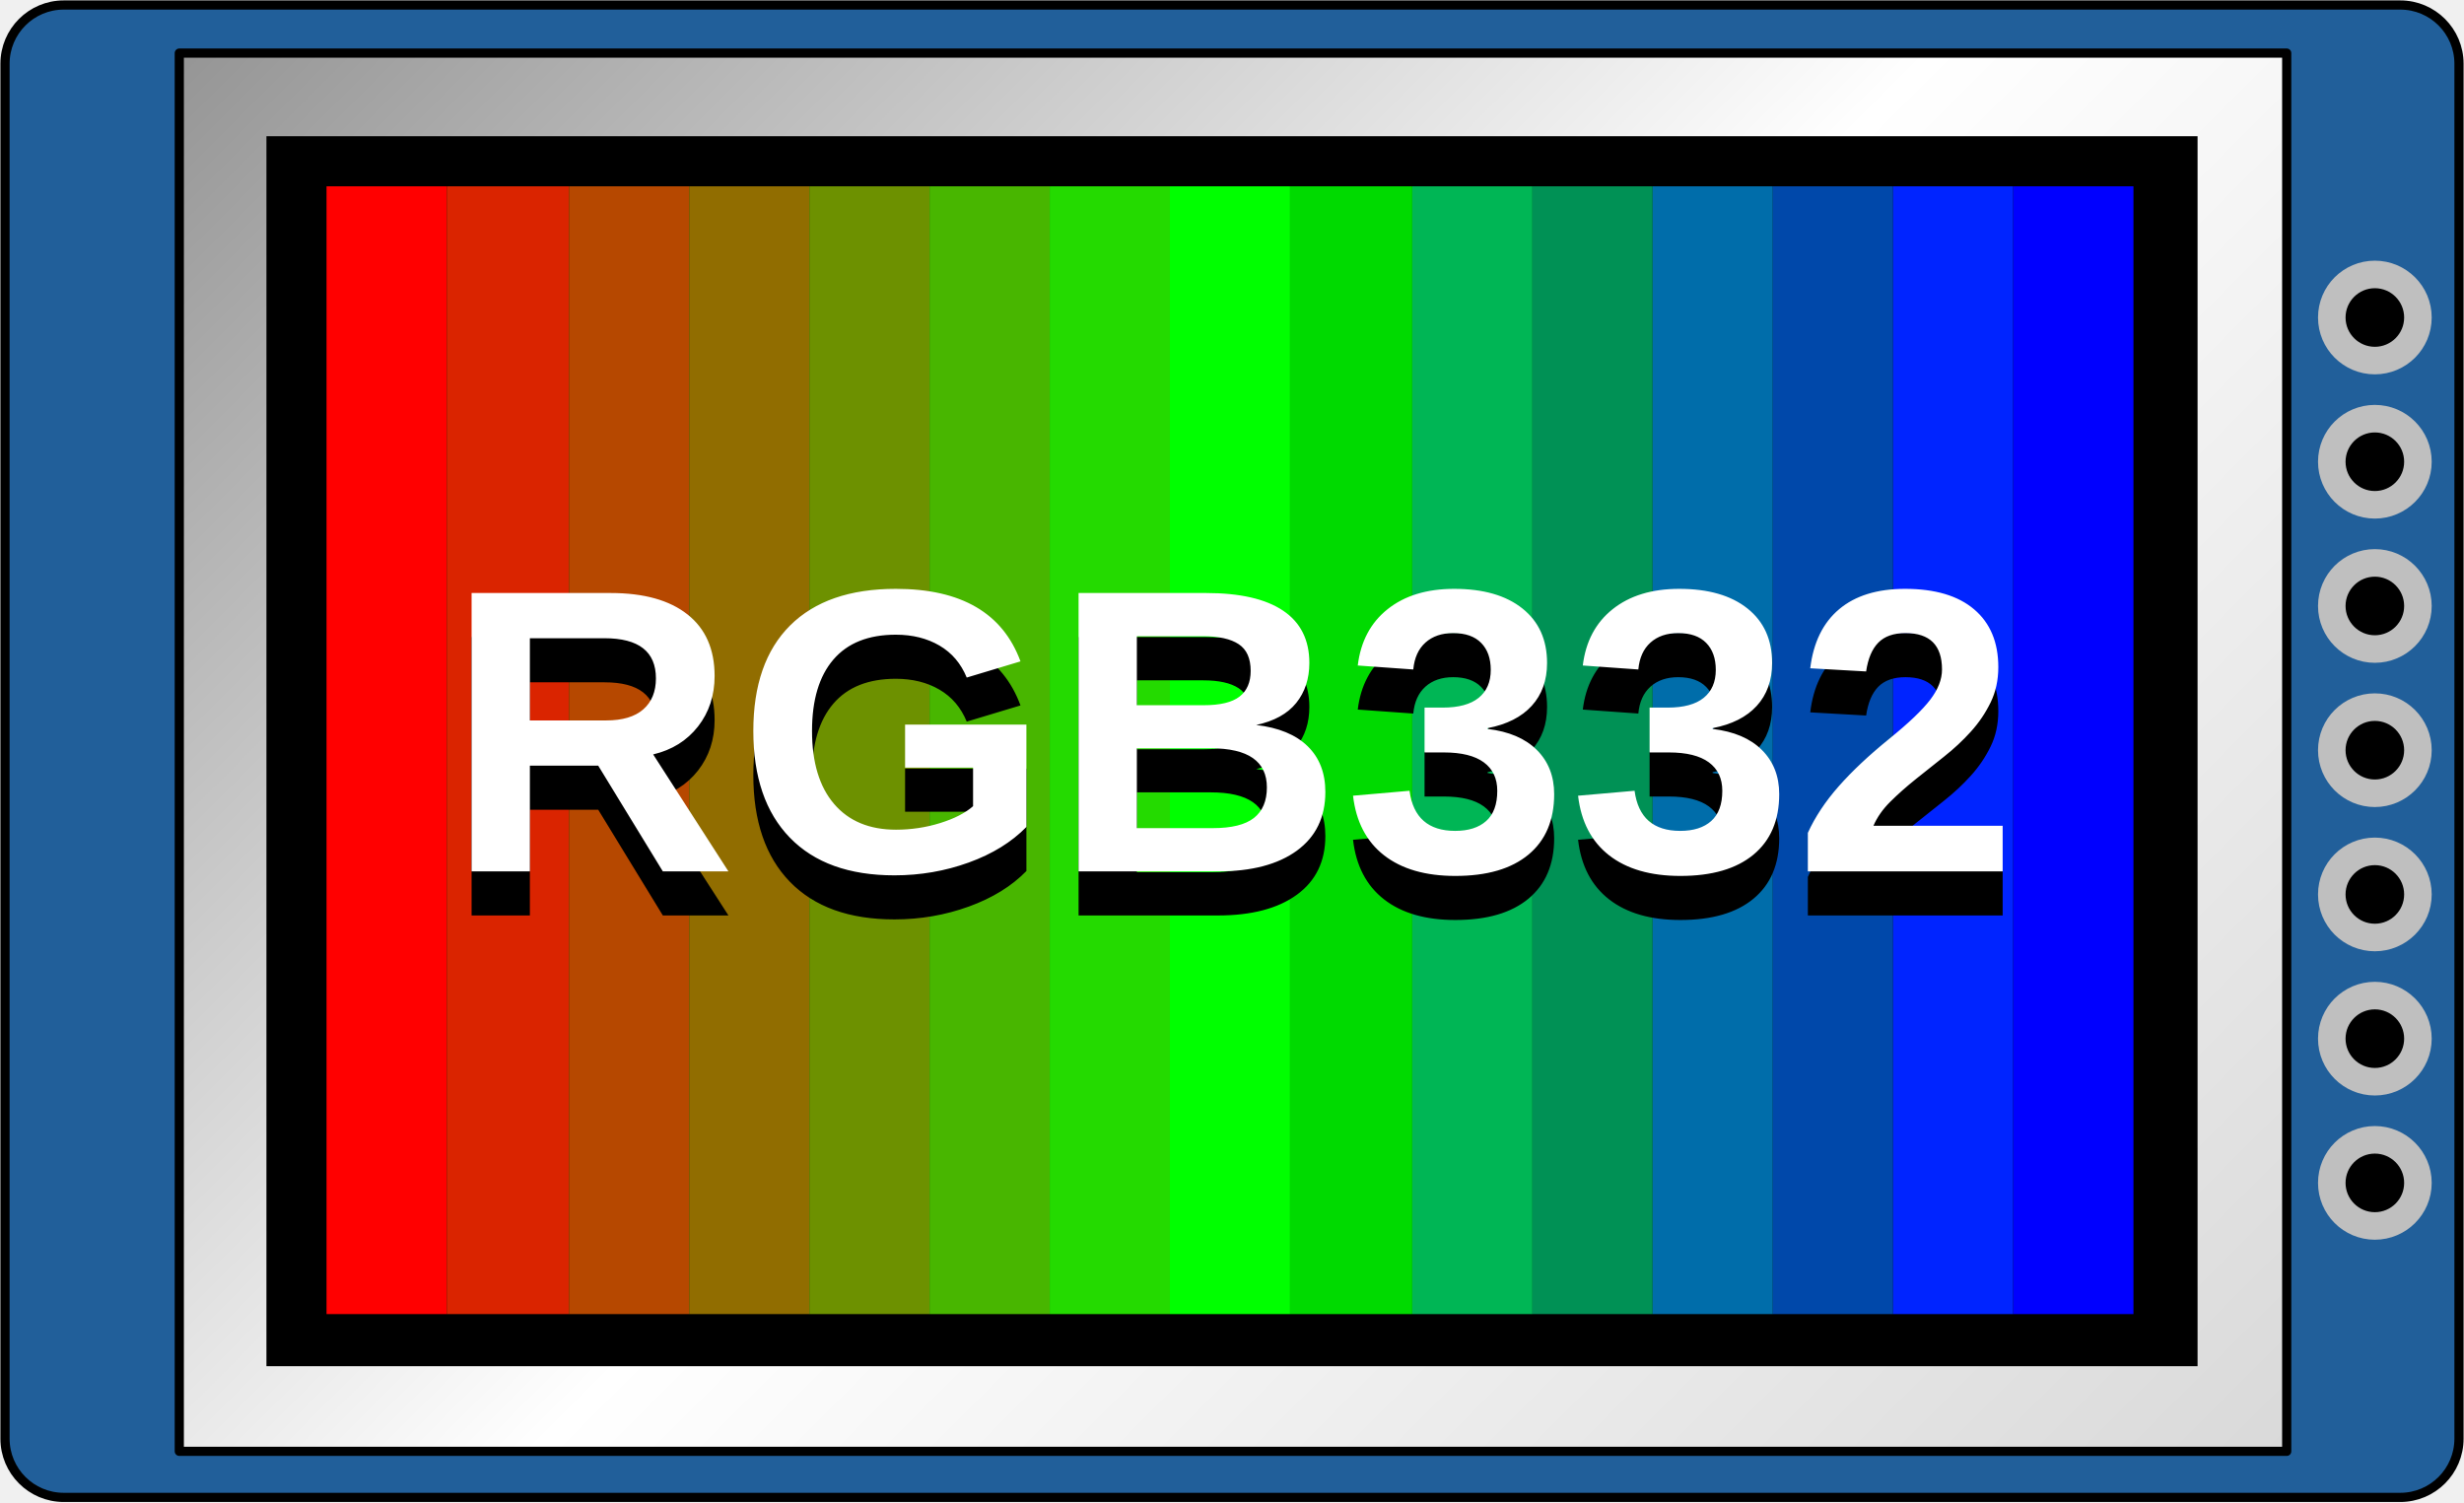
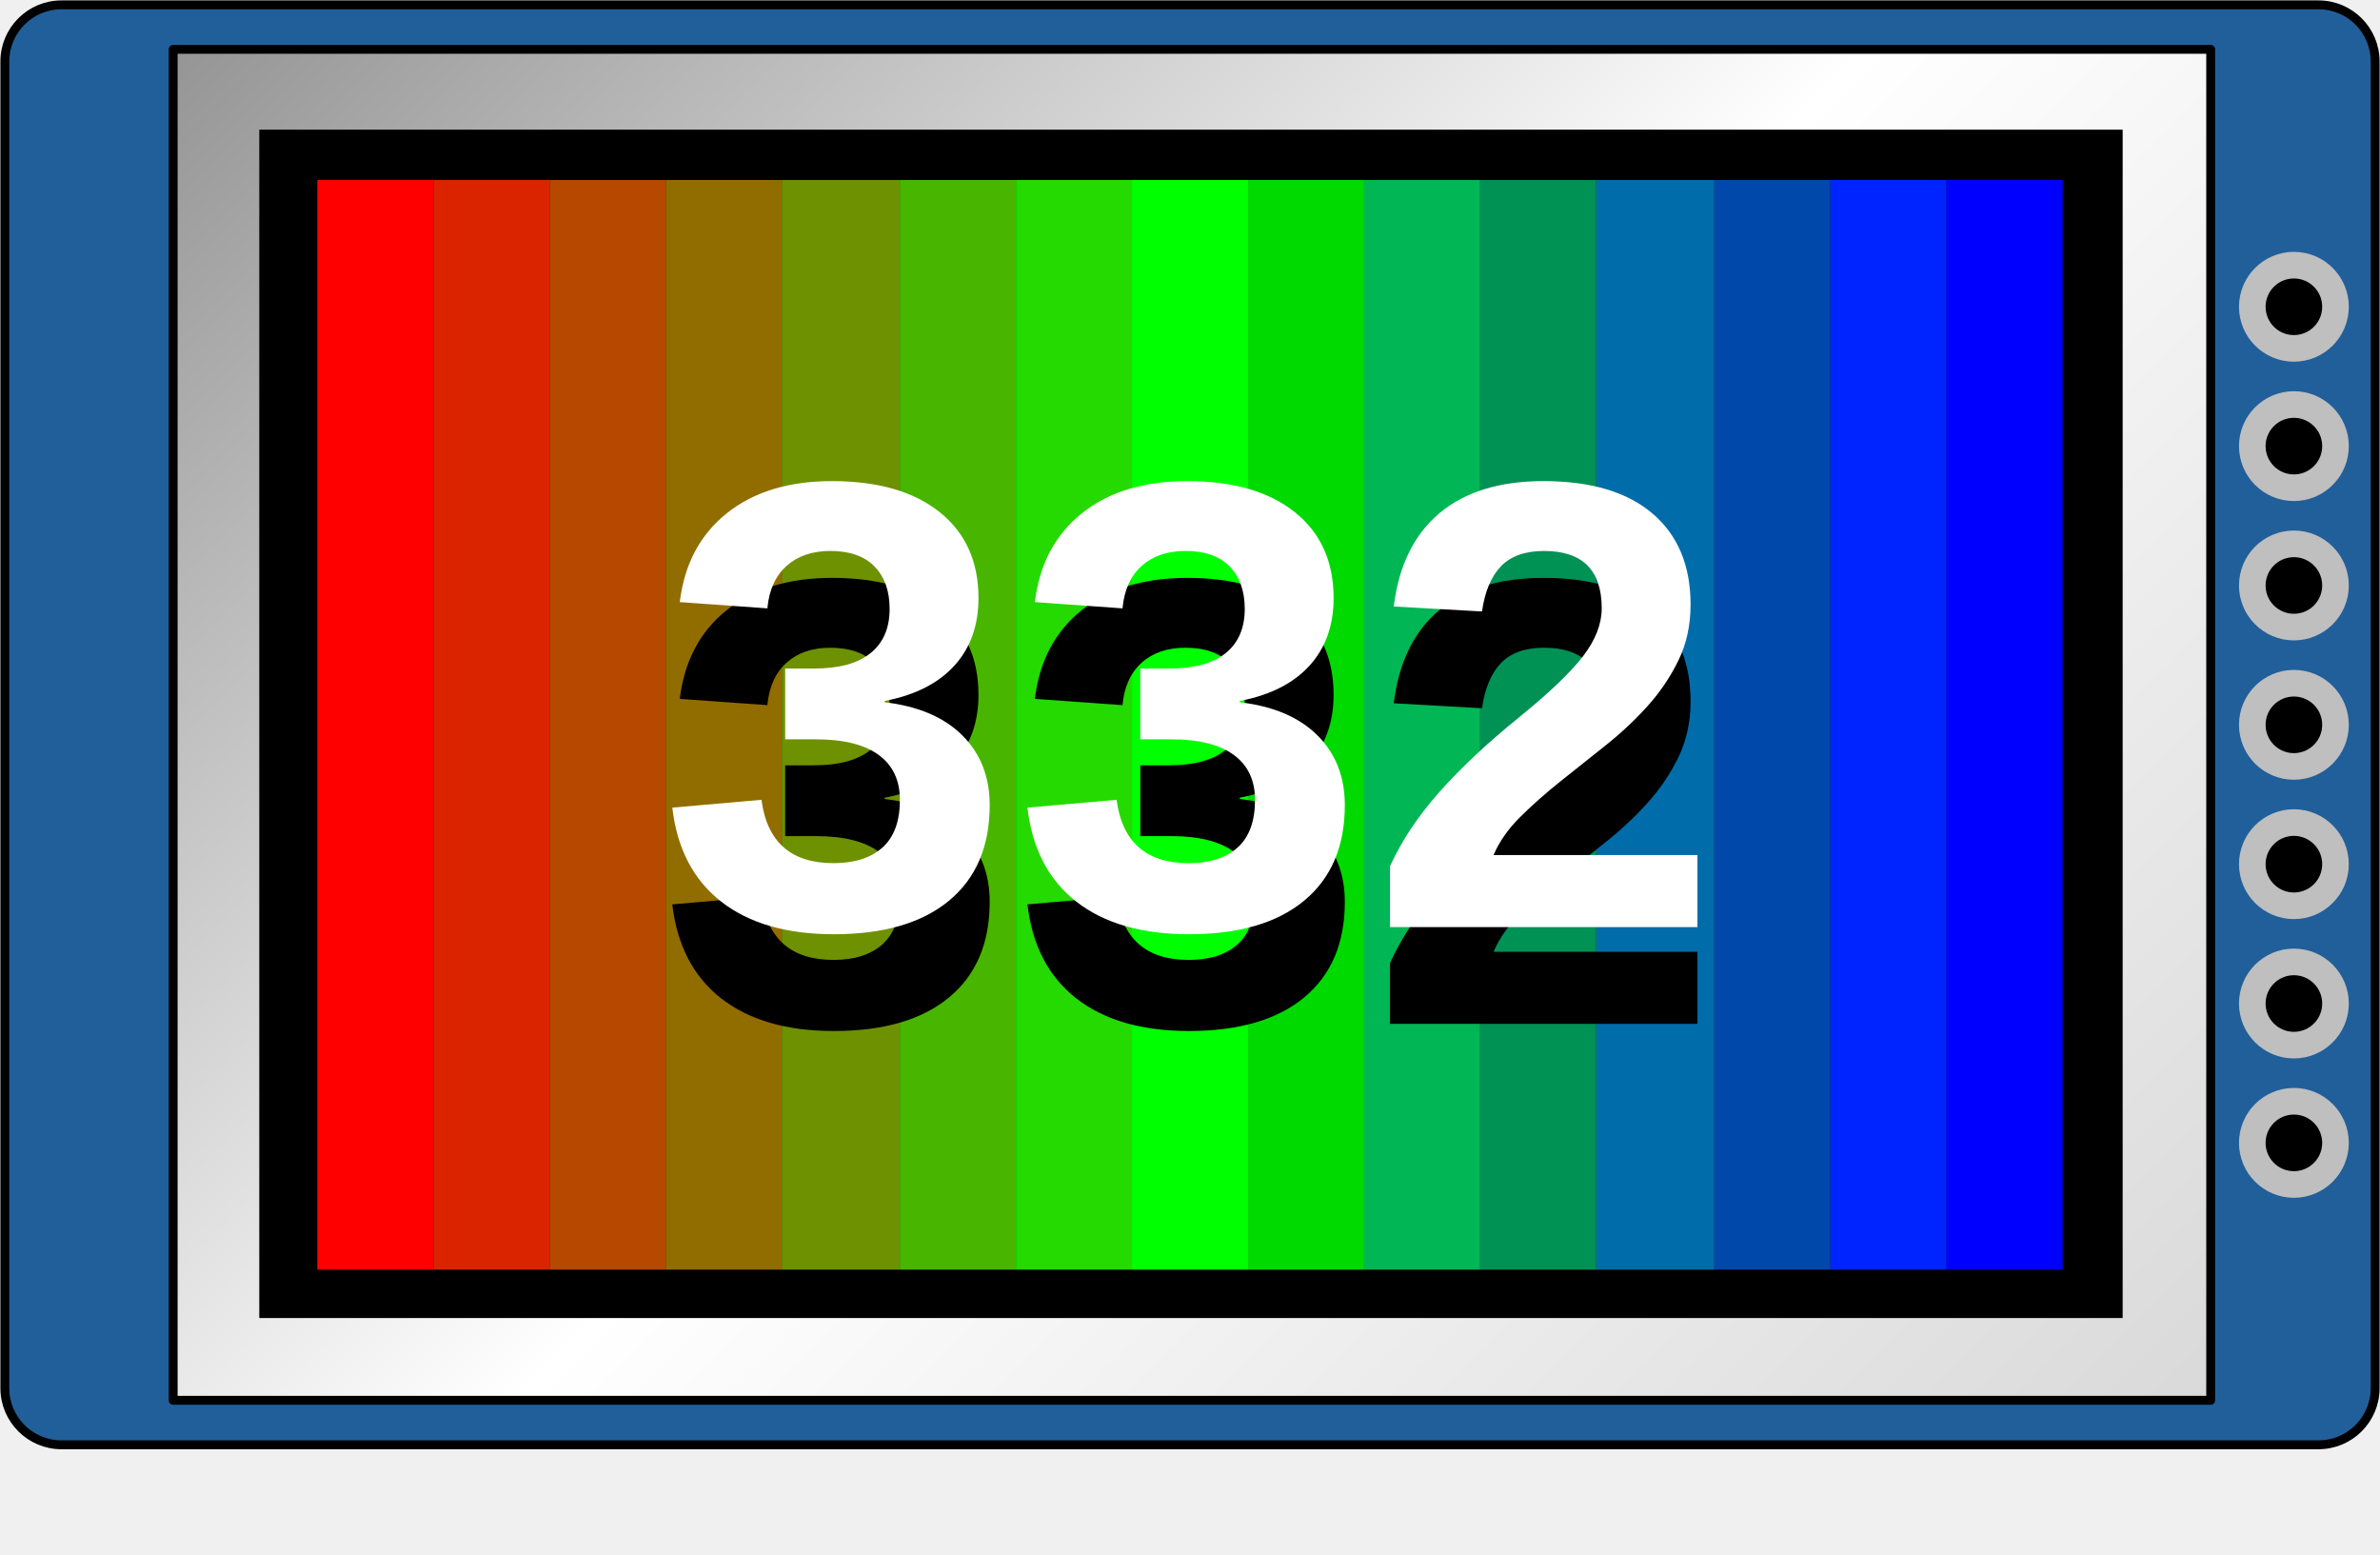
- <svg xmlns="http://www.w3.org/2000/svg" width="1230" height="750" xml:space="preserve" overflow="hidden">
+ <svg xmlns="http://www.w3.org/2000/svg" width="1230" height="803" xml:space="preserve" overflow="hidden">
  <defs>
-     <linearGradient x1="520" y1="1111" x2="1395" y2="1986" gradientUnits="userSpaceOnUse" spreadMethod="reflect" id="fill0">
+     <linearGradient x1="1996.25" y1="1460.75" x2="2871.75" y2="2336.25" gradientUnits="userSpaceOnUse" spreadMethod="reflect" id="fill0">
      <stop offset="0" stop-color="#959595" />
      <stop offset="0.5" stop-color="#FFFFFF" />
      <stop offset="1" stop-color="#D9D9D9" />
    </linearGradient>
  </defs>
-   <g transform="translate(-342 -1173)">
-     <path d="M344.5 1204.82C344.5 1188.63 357.628 1175.5 373.823 1175.5L1540.18 1175.5C1556.37 1175.5 1569.5 1188.63 1569.5 1204.82L1569.5 1891.18C1569.5 1907.37 1556.37 1920.5 1540.18 1920.5L373.823 1920.5C357.628 1920.5 344.5 1907.37 344.5 1891.18Z" stroke="#000000" stroke-width="4.583" stroke-linecap="round" stroke-linejoin="round" stroke-miterlimit="10" fill="#215F9A" fill-rule="evenodd" />
-     <rect x="431.5" y="1199.5" width="1052" height="698" stroke="#000000" stroke-width="4.583" stroke-linecap="round" stroke-linejoin="round" stroke-miterlimit="10" fill="url(#fill0)" />
-     <rect x="475" y="1241" width="964" height="614" />
-     <rect x="505" y="1266" width="60" height="563" fill="#FF0000" />
-     <rect x="565" y="1266" width="61" height="563" fill="#DA2400" />
-     <rect x="626" y="1266" width="60" height="563" fill="#B64800" />
-     <rect x="686" y="1266" width="60" height="563" fill="#916D00" />
-     <rect x="746" y="1266" width="60" height="563" fill="#6D9100" />
-     <rect x="806" y="1266" width="60" height="563" fill="#48B600" />
-     <rect x="866" y="1266" width="60" height="563" fill="#24DA00" />
-     <rect x="926" y="1266" width="60" height="563" fill="#00FF00" />
-     <rect x="986" y="1266" width="61" height="563" fill="#00DA00" />
-     <rect x="1047" y="1266" width="60" height="563" fill="#00B655" />
-     <rect x="1107" y="1266" width="60" height="563" fill="#009155" />
-     <rect x="1167" y="1266" width="60" height="563" fill="#006DAA" />
-     <rect x="1227" y="1266" width="60" height="563" fill="#0048AA" />
-     <rect x="1287" y="1266" width="60" height="563" fill="#0024FF" />
-     <rect x="1347" y="1266" width="60" height="563" fill="#0000FF" />
-     <text font-family="Arial,Arial_MSFontService,sans-serif" font-weight="700" font-size="202" transform="matrix(1 0 0 1 563.896 1630)">RGB332</text>
-     <text fill="#FFFFFF" font-family="Arial,Arial_MSFontService,sans-serif" font-weight="700" font-size="202" transform="matrix(1 0 0 1 563.896 1608)">RGB332</text>
-     <path d="M1506 1331.5C1506 1319.63 1515.63 1310 1527.5 1310 1539.37 1310 1549 1319.63 1549 1331.5 1549 1343.37 1539.37 1353 1527.5 1353 1515.63 1353 1506 1343.37 1506 1331.5Z" stroke="#BFBFBF" stroke-width="13.75" stroke-linecap="round" stroke-linejoin="round" stroke-miterlimit="10" fill-rule="evenodd" />
-     <path d="M1506 1403.5C1506 1391.63 1515.63 1382 1527.5 1382 1539.37 1382 1549 1391.63 1549 1403.5 1549 1415.37 1539.37 1425 1527.5 1425 1515.63 1425 1506 1415.37 1506 1403.5Z" stroke="#BFBFBF" stroke-width="13.75" stroke-linecap="round" stroke-linejoin="round" stroke-miterlimit="10" fill-rule="evenodd" />
-     <path d="M1506 1475.5C1506 1463.63 1515.63 1454 1527.5 1454 1539.37 1454 1549 1463.63 1549 1475.5 1549 1487.37 1539.37 1497 1527.5 1497 1515.63 1497 1506 1487.37 1506 1475.5Z" stroke="#BFBFBF" stroke-width="13.75" stroke-linecap="round" stroke-linejoin="round" stroke-miterlimit="10" fill-rule="evenodd" />
-     <path d="M1506 1547.5C1506 1535.63 1515.63 1526 1527.5 1526 1539.37 1526 1549 1535.63 1549 1547.5 1549 1559.37 1539.37 1569 1527.5 1569 1515.63 1569 1506 1559.37 1506 1547.5Z" stroke="#BFBFBF" stroke-width="13.75" stroke-linecap="round" stroke-linejoin="round" stroke-miterlimit="10" fill-rule="evenodd" />
-     <path d="M1506 1619.5C1506 1607.63 1515.63 1598 1527.5 1598 1539.37 1598 1549 1607.63 1549 1619.5 1549 1631.37 1539.37 1641 1527.5 1641 1515.63 1641 1506 1631.37 1506 1619.5Z" stroke="#BFBFBF" stroke-width="13.75" stroke-linecap="round" stroke-linejoin="round" stroke-miterlimit="10" fill-rule="evenodd" />
-     <path d="M1506 1691.5C1506 1679.63 1515.63 1670 1527.5 1670 1539.37 1670 1549 1679.63 1549 1691.5 1549 1703.37 1539.37 1713 1527.5 1713 1515.63 1713 1506 1703.37 1506 1691.5Z" stroke="#BFBFBF" stroke-width="13.75" stroke-linecap="round" stroke-linejoin="round" stroke-miterlimit="10" fill-rule="evenodd" />
-     <path d="M1506 1763.5C1506 1751.63 1515.63 1742 1527.5 1742 1539.37 1742 1549 1751.63 1549 1763.5 1549 1775.37 1539.37 1785 1527.5 1785 1515.63 1785 1506 1775.37 1506 1763.5Z" stroke="#BFBFBF" stroke-width="13.75" stroke-linecap="round" stroke-linejoin="round" stroke-miterlimit="10" fill-rule="evenodd" />
+   <g transform="translate(-1818 -1524)">
+     <path d="M1820.5 1555.78C1820.5 1539.61 1833.61 1526.5 1849.78 1526.5L3016.22 1526.5C3032.39 1526.5 3045.5 1539.61 3045.5 1555.78L3045.5 2241.22C3045.5 2257.39 3032.39 2270.5 3016.22 2270.5L1849.78 2270.5C1833.61 2270.5 1820.5 2257.39 1820.5 2241.22Z" stroke="#000000" stroke-width="4.583" stroke-linecap="round" stroke-linejoin="round" stroke-miterlimit="10" fill="#215F9A" fill-rule="evenodd" />
+     <rect x="1907.5" y="1549.5" width="1053" height="698" stroke="#000000" stroke-width="4.583" stroke-linecap="round" stroke-linejoin="round" stroke-miterlimit="10" fill="url(#fill0)" />
+     <rect x="1952" y="1591" width="963" height="614" />
+     <rect x="1982" y="1617" width="60" height="563" fill="#FF0000" />
+     <rect x="2042" y="1617" width="60" height="563" fill="#DA2400" />
+     <rect x="2102" y="1617" width="60" height="563" fill="#B64800" />
+     <rect x="2162" y="1617" width="60" height="563" fill="#916D00" />
+     <rect x="2222" y="1617" width="61" height="563" fill="#6D9100" />
+     <rect x="2283" y="1617" width="60" height="563" fill="#48B600" />
+     <rect x="2343" y="1617" width="60" height="563" fill="#24DA00" />
+     <rect x="2403" y="1617" width="60" height="563" fill="#00FF00" />
+     <rect x="2463" y="1617" width="60" height="563" fill="#00DA00" />
+     <rect x="2523" y="1617" width="60" height="563" fill="#00B655" />
+     <rect x="2583" y="1617" width="60" height="563" fill="#009155" />
+     <rect x="2643" y="1617" width="61" height="563" fill="#006DAA" />
+     <rect x="2704" y="1617" width="60" height="563" fill="#0048AA" />
+     <rect x="2764" y="1617" width="60" height="563" fill="#0024FF" />
+     <rect x="2824" y="1617" width="60" height="563" fill="#0000FF" />
+     <path d="M2982 1682.5C2982 1670.63 2991.63 1661 3003.5 1661 3015.37 1661 3025 1670.63 3025 1682.5 3025 1694.37 3015.37 1704 3003.5 1704 2991.63 1704 2982 1694.37 2982 1682.5Z" stroke="#BFBFBF" stroke-width="13.75" stroke-linecap="round" stroke-linejoin="round" stroke-miterlimit="10" fill-rule="evenodd" />
+     <path d="M2982 1754.5C2982 1742.63 2991.63 1733 3003.5 1733 3015.37 1733 3025 1742.63 3025 1754.5 3025 1766.37 3015.37 1776 3003.5 1776 2991.63 1776 2982 1766.37 2982 1754.5Z" stroke="#BFBFBF" stroke-width="13.75" stroke-linecap="round" stroke-linejoin="round" stroke-miterlimit="10" fill-rule="evenodd" />
+     <path d="M2982 1826.5C2982 1814.63 2991.63 1805 3003.5 1805 3015.37 1805 3025 1814.63 3025 1826.5 3025 1838.37 3015.37 1848 3003.5 1848 2991.63 1848 2982 1838.37 2982 1826.5Z" stroke="#BFBFBF" stroke-width="13.75" stroke-linecap="round" stroke-linejoin="round" stroke-miterlimit="10" fill-rule="evenodd" />
+     <path d="M2982 1898.5C2982 1886.63 2991.63 1877 3003.5 1877 3015.37 1877 3025 1886.63 3025 1898.5 3025 1910.37 3015.37 1920 3003.5 1920 2991.63 1920 2982 1910.37 2982 1898.5Z" stroke="#BFBFBF" stroke-width="13.75" stroke-linecap="round" stroke-linejoin="round" stroke-miterlimit="10" fill-rule="evenodd" />
+     <path d="M2982 1970.5C2982 1958.63 2991.63 1949 3003.5 1949 3015.37 1949 3025 1958.63 3025 1970.5 3025 1982.37 3015.37 1992 3003.5 1992 2991.63 1992 2982 1982.37 2982 1970.5Z" stroke="#BFBFBF" stroke-width="13.75" stroke-linecap="round" stroke-linejoin="round" stroke-miterlimit="10" fill-rule="evenodd" />
+     <path d="M2982 2042.5C2982 2030.63 2991.63 2021 3003.5 2021 3015.37 2021 3025 2030.63 3025 2042.5 3025 2054.37 3015.37 2064 3003.5 2064 2991.63 2064 2982 2054.37 2982 2042.5Z" stroke="#BFBFBF" stroke-width="13.75" stroke-linecap="round" stroke-linejoin="round" stroke-miterlimit="10" fill-rule="evenodd" />
+     <path d="M2982 2114.5C2982 2102.63 2991.63 2093 3003.5 2093 3015.37 2093 3025 2102.63 3025 2114.5 3025 2126.37 3015.37 2136 3003.5 2136 2991.63 2136 2982 2126.37 2982 2114.5Z" stroke="#BFBFBF" stroke-width="13.75" stroke-linecap="round" stroke-linejoin="round" stroke-miterlimit="10" fill-rule="evenodd" />
+     <text font-family="Arial,Arial_MSFontService,sans-serif" font-weight="700" font-size="330" transform="matrix(1 0 0 1 2157.87 2053)">332</text>
+     <text fill="#FFFFFF" font-family="Arial,Arial_MSFontService,sans-serif" font-weight="700" font-size="330" transform="matrix(1 0 0 1 2157.87 2003)">332</text>
  </g>
</svg>
